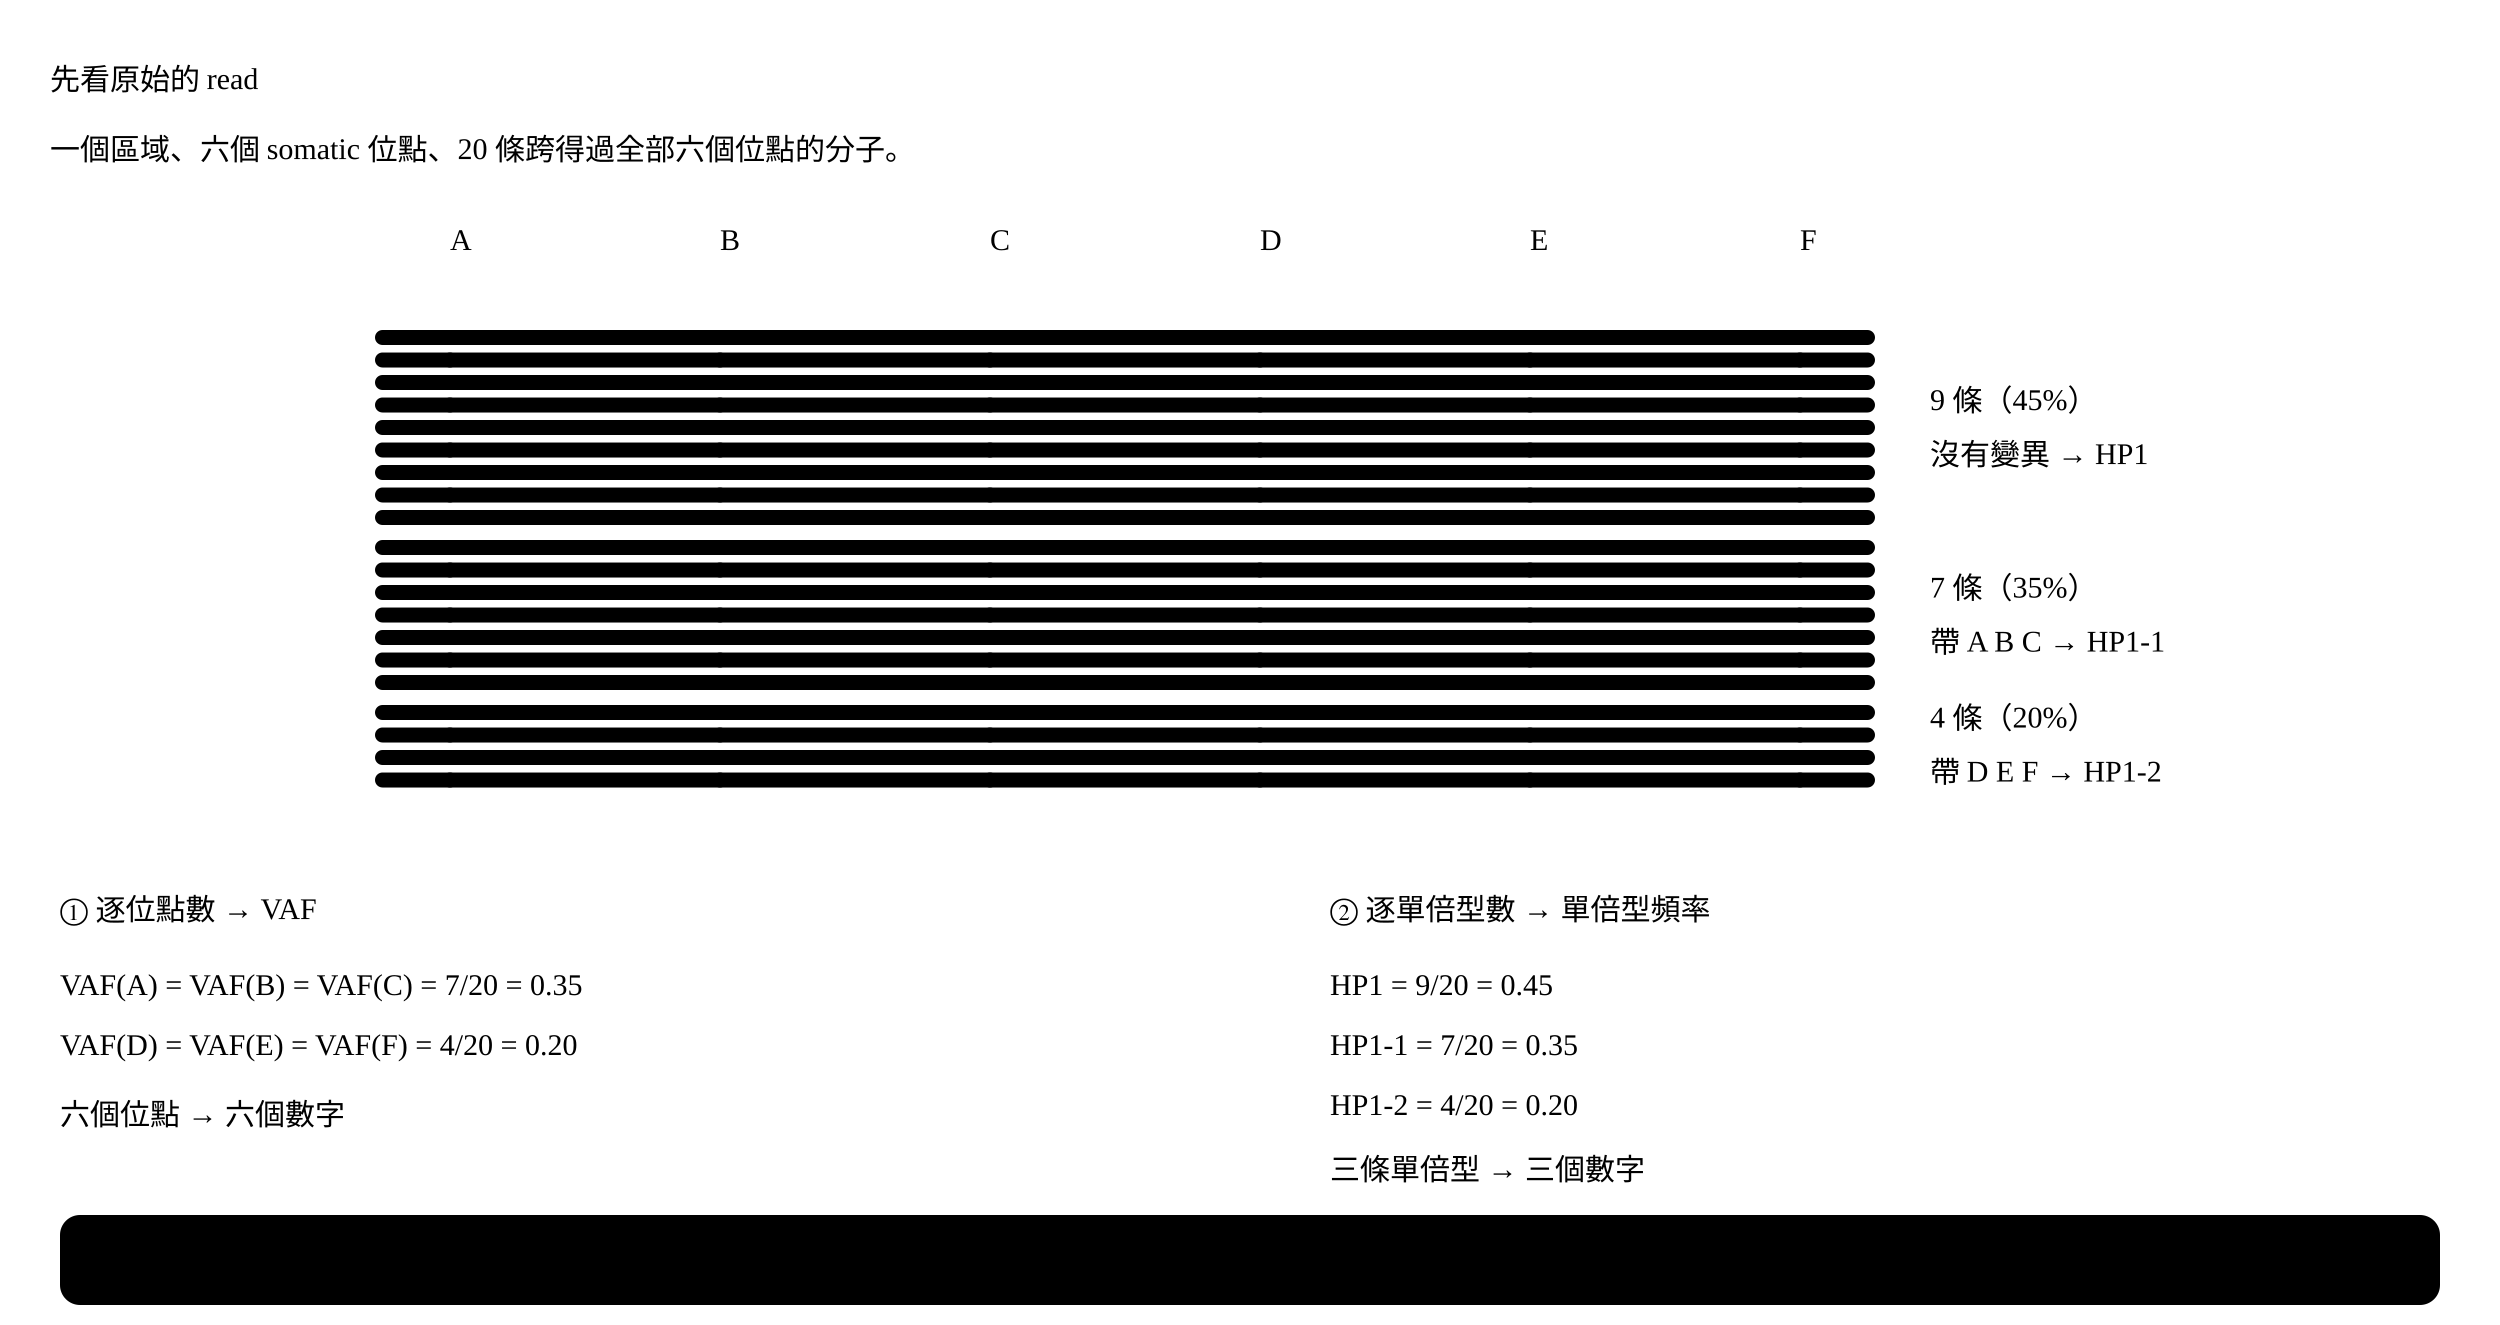
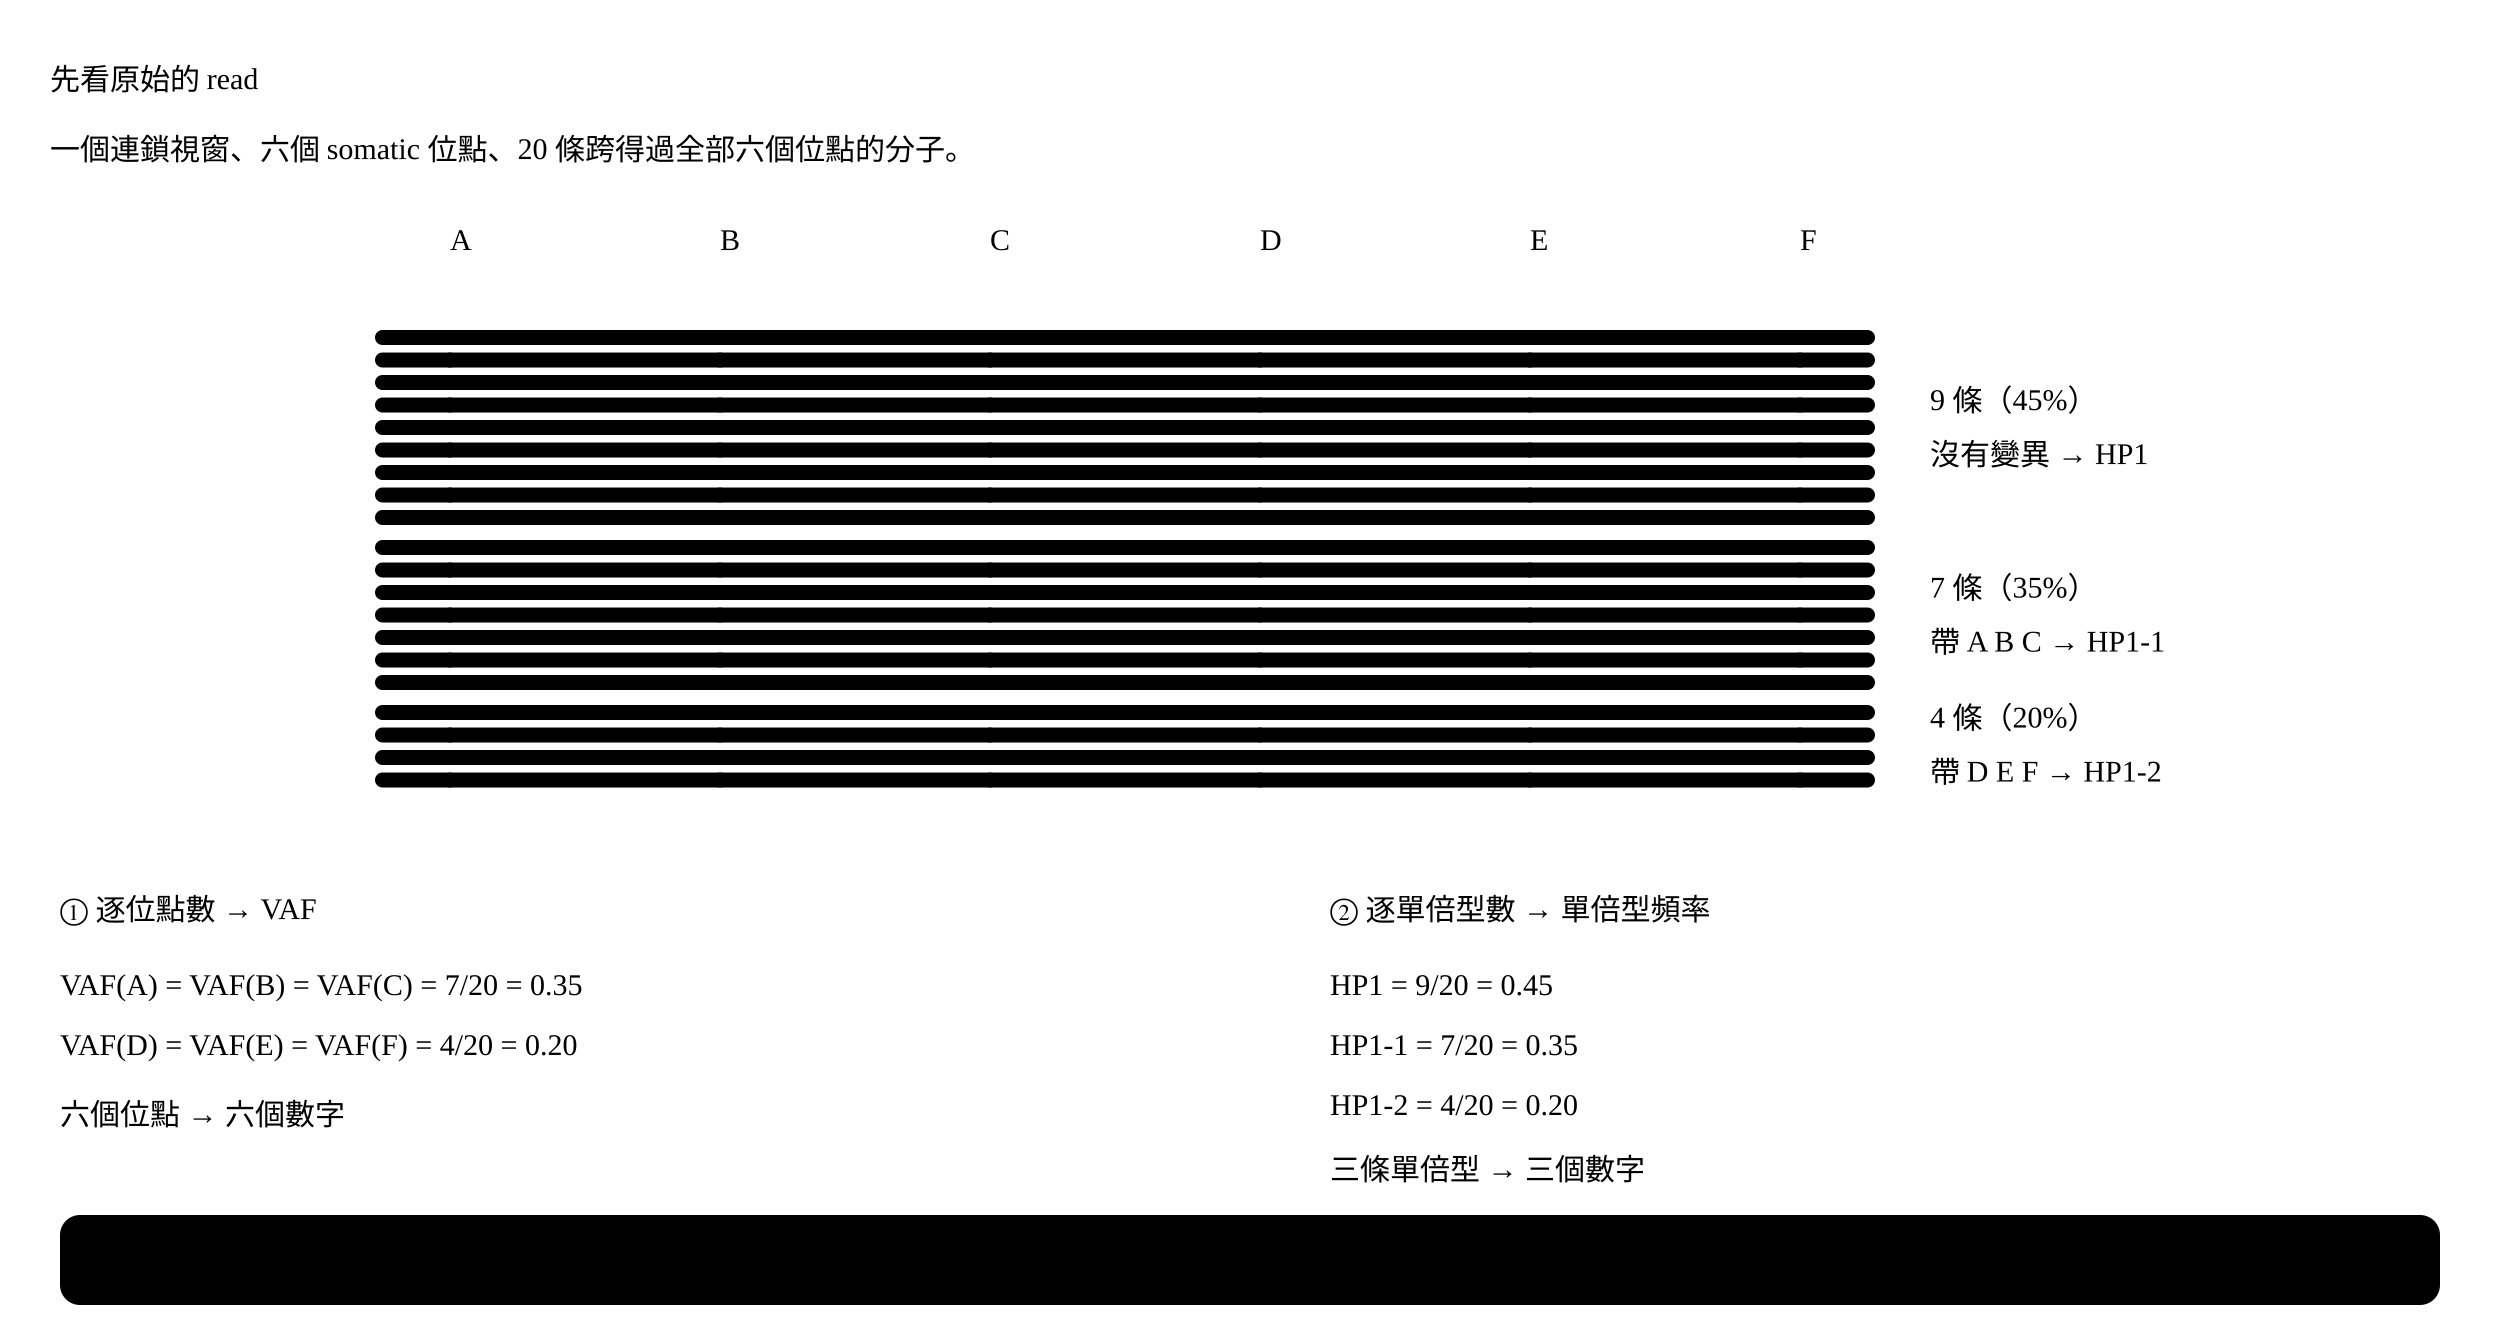
<svg xmlns="http://www.w3.org/2000/svg" viewBox="0 0 1000 530">
  <text class="ttl zh" x="20" y="36">先看原始的 read</text>
-   <text class="anno zh" x="20" y="64">一個區域、六個 somatic 位點、20 條跨得過全部六個位點的分子。</text>
+   <text class="anno zh" x="20" y="64">一個連鎖視窗、六個 somatic 位點、20 條跨得過全部六個位點的分子。</text>
  <text class="tick mono mid" x="180" y="100">A</text>
  <text class="tick mono mid" x="288" y="100">B</text>
  <text class="tick mono mid" x="396" y="100">C</text>
  <text class="tick mono mid" x="504" y="100">D</text>
  <text class="tick mono mid" x="612" y="100">E</text>
  <text class="tick mono mid" x="720" y="100">F</text>
  <line class="axis" x1="140" y1="116" x2="760" y2="116" />
  <rect class="read hp1" x="150" y="132" width="600" height="6" rx="3" />
  <circle class="mark ref" cx="180" cy="135" r="3" />
  <circle class="mark ref" cx="288" cy="135" r="3" />
  <circle class="mark ref" cx="396" cy="135" r="3" />
  <circle class="mark ref" cx="504" cy="135" r="3" />
  <circle class="mark ref" cx="612" cy="135" r="3" />
  <circle class="mark ref" cx="720" cy="135" r="3" />
  <rect class="read hp1" x="150" y="141" width="600" height="6" rx="3" />
  <circle class="mark ref" cx="180" cy="144" r="3" />
  <circle class="mark ref" cx="288" cy="144" r="3" />
  <circle class="mark ref" cx="396" cy="144" r="3" />
  <circle class="mark ref" cx="504" cy="144" r="3" />
  <circle class="mark ref" cx="612" cy="144" r="3" />
  <circle class="mark ref" cx="720" cy="144" r="3" />
  <rect class="read hp1" x="150" y="150" width="600" height="6" rx="3" />
  <circle class="mark ref" cx="180" cy="153" r="3" />
  <circle class="mark ref" cx="288" cy="153" r="3" />
  <circle class="mark ref" cx="396" cy="153" r="3" />
  <circle class="mark ref" cx="504" cy="153" r="3" />
  <circle class="mark ref" cx="612" cy="153" r="3" />
  <circle class="mark ref" cx="720" cy="153" r="3" />
  <rect class="read hp1" x="150" y="159" width="600" height="6" rx="3" />
  <circle class="mark ref" cx="180" cy="162" r="3" />
  <circle class="mark ref" cx="288" cy="162" r="3" />
  <circle class="mark ref" cx="396" cy="162" r="3" />
  <circle class="mark ref" cx="504" cy="162" r="3" />
  <circle class="mark ref" cx="612" cy="162" r="3" />
  <circle class="mark ref" cx="720" cy="162" r="3" />
  <rect class="read hp1" x="150" y="168" width="600" height="6" rx="3" />
  <circle class="mark ref" cx="180" cy="171" r="3" />
  <circle class="mark ref" cx="288" cy="171" r="3" />
  <circle class="mark ref" cx="396" cy="171" r="3" />
  <circle class="mark ref" cx="504" cy="171" r="3" />
  <circle class="mark ref" cx="612" cy="171" r="3" />
  <circle class="mark ref" cx="720" cy="171" r="3" />
  <rect class="read hp1" x="150" y="177" width="600" height="6" rx="3" />
  <circle class="mark ref" cx="180" cy="180" r="3" />
  <circle class="mark ref" cx="288" cy="180" r="3" />
  <circle class="mark ref" cx="396" cy="180" r="3" />
  <circle class="mark ref" cx="504" cy="180" r="3" />
  <circle class="mark ref" cx="612" cy="180" r="3" />
  <circle class="mark ref" cx="720" cy="180" r="3" />
  <rect class="read hp1" x="150" y="186" width="600" height="6" rx="3" />
  <circle class="mark ref" cx="180" cy="189" r="3" />
  <circle class="mark ref" cx="288" cy="189" r="3" />
  <circle class="mark ref" cx="396" cy="189" r="3" />
  <circle class="mark ref" cx="504" cy="189" r="3" />
  <circle class="mark ref" cx="612" cy="189" r="3" />
  <circle class="mark ref" cx="720" cy="189" r="3" />
  <rect class="read hp1" x="150" y="195" width="600" height="6" rx="3" />
  <circle class="mark ref" cx="180" cy="198" r="3" />
  <circle class="mark ref" cx="288" cy="198" r="3" />
  <circle class="mark ref" cx="396" cy="198" r="3" />
  <circle class="mark ref" cx="504" cy="198" r="3" />
  <circle class="mark ref" cx="612" cy="198" r="3" />
  <circle class="mark ref" cx="720" cy="198" r="3" />
  <rect class="read hp1" x="150" y="204" width="600" height="6" rx="3" />
  <circle class="mark ref" cx="180" cy="207" r="3" />
  <circle class="mark ref" cx="288" cy="207" r="3" />
  <circle class="mark ref" cx="396" cy="207" r="3" />
  <circle class="mark ref" cx="504" cy="207" r="3" />
  <circle class="mark ref" cx="612" cy="207" r="3" />
  <circle class="mark ref" cx="720" cy="207" r="3" />
  <rect class="read hp1" x="150" y="216" width="600" height="6" rx="3" />
  <circle class="mark somatic" cx="180" cy="219" r="3" />
  <circle class="mark somatic" cx="288" cy="219" r="3" />
  <circle class="mark somatic" cx="396" cy="219" r="3" />
  <circle class="mark ref" cx="504" cy="219" r="3" />
  <circle class="mark ref" cx="612" cy="219" r="3" />
  <circle class="mark ref" cx="720" cy="219" r="3" />
  <rect class="read hp1" x="150" y="225" width="600" height="6" rx="3" />
  <circle class="mark somatic" cx="180" cy="228" r="3" />
  <circle class="mark somatic" cx="288" cy="228" r="3" />
  <circle class="mark somatic" cx="396" cy="228" r="3" />
  <circle class="mark ref" cx="504" cy="228" r="3" />
  <circle class="mark ref" cx="612" cy="228" r="3" />
  <circle class="mark ref" cx="720" cy="228" r="3" />
  <rect class="read hp1" x="150" y="234" width="600" height="6" rx="3" />
  <circle class="mark somatic" cx="180" cy="237" r="3" />
  <circle class="mark somatic" cx="288" cy="237" r="3" />
  <circle class="mark somatic" cx="396" cy="237" r="3" />
  <circle class="mark ref" cx="504" cy="237" r="3" />
  <circle class="mark ref" cx="612" cy="237" r="3" />
  <circle class="mark ref" cx="720" cy="237" r="3" />
  <rect class="read hp1" x="150" y="243" width="600" height="6" rx="3" />
  <circle class="mark somatic" cx="180" cy="246" r="3" />
  <circle class="mark somatic" cx="288" cy="246" r="3" />
  <circle class="mark somatic" cx="396" cy="246" r="3" />
  <circle class="mark ref" cx="504" cy="246" r="3" />
  <circle class="mark ref" cx="612" cy="246" r="3" />
  <circle class="mark ref" cx="720" cy="246" r="3" />
  <rect class="read hp1" x="150" y="252" width="600" height="6" rx="3" />
  <circle class="mark somatic" cx="180" cy="255" r="3" />
  <circle class="mark somatic" cx="288" cy="255" r="3" />
  <circle class="mark somatic" cx="396" cy="255" r="3" />
  <circle class="mark ref" cx="504" cy="255" r="3" />
  <circle class="mark ref" cx="612" cy="255" r="3" />
  <circle class="mark ref" cx="720" cy="255" r="3" />
  <rect class="read hp1" x="150" y="261" width="600" height="6" rx="3" />
  <circle class="mark somatic" cx="180" cy="264" r="3" />
  <circle class="mark somatic" cx="288" cy="264" r="3" />
  <circle class="mark somatic" cx="396" cy="264" r="3" />
  <circle class="mark ref" cx="504" cy="264" r="3" />
  <circle class="mark ref" cx="612" cy="264" r="3" />
  <circle class="mark ref" cx="720" cy="264" r="3" />
  <rect class="read hp1" x="150" y="270" width="600" height="6" rx="3" />
  <circle class="mark somatic" cx="180" cy="273" r="3" />
  <circle class="mark somatic" cx="288" cy="273" r="3" />
  <circle class="mark somatic" cx="396" cy="273" r="3" />
  <circle class="mark ref" cx="504" cy="273" r="3" />
  <circle class="mark ref" cx="612" cy="273" r="3" />
  <circle class="mark ref" cx="720" cy="273" r="3" />
  <rect class="read hp1" x="150" y="282" width="600" height="6" rx="3" />
  <circle class="mark ref" cx="180" cy="285" r="3" />
  <circle class="mark ref" cx="288" cy="285" r="3" />
  <circle class="mark ref" cx="396" cy="285" r="3" />
  <circle class="mark somatic" cx="504" cy="285" r="3" />
  <circle class="mark somatic" cx="612" cy="285" r="3" />
  <circle class="mark somatic" cx="720" cy="285" r="3" />
  <rect class="read hp1" x="150" y="291" width="600" height="6" rx="3" />
  <circle class="mark ref" cx="180" cy="294" r="3" />
  <circle class="mark ref" cx="288" cy="294" r="3" />
  <circle class="mark ref" cx="396" cy="294" r="3" />
  <circle class="mark somatic" cx="504" cy="294" r="3" />
  <circle class="mark somatic" cx="612" cy="294" r="3" />
  <circle class="mark somatic" cx="720" cy="294" r="3" />
  <rect class="read hp1" x="150" y="300" width="600" height="6" rx="3" />
  <circle class="mark ref" cx="180" cy="303" r="3" />
  <circle class="mark ref" cx="288" cy="303" r="3" />
  <circle class="mark ref" cx="396" cy="303" r="3" />
  <circle class="mark somatic" cx="504" cy="303" r="3" />
  <circle class="mark somatic" cx="612" cy="303" r="3" />
  <circle class="mark somatic" cx="720" cy="303" r="3" />
  <rect class="read hp1" x="150" y="309" width="600" height="6" rx="3" />
  <circle class="mark ref" cx="180" cy="312" r="3" />
  <circle class="mark ref" cx="288" cy="312" r="3" />
  <circle class="mark ref" cx="396" cy="312" r="3" />
  <circle class="mark somatic" cx="504" cy="312" r="3" />
  <circle class="mark somatic" cx="612" cy="312" r="3" />
  <circle class="mark somatic" cx="720" cy="312" r="3" />
  <text class="tick zh" x="772" y="164">9 條（45%）</text>
  <text class="tick zh" x="772" y="186">沒有變異 → HP1</text>
  <text class="tick zh" x="772" y="239">7 條（35%）</text>
  <text class="tick zh" x="772" y="261">帶 A B C → HP1-1</text>
  <text class="tick zh" x="772" y="291">4 條（20%）</text>
  <text class="tick zh" x="772" y="313">帶 D E F → HP1-2</text>
  <line class="guide" x1="24" y1="340" x2="976" y2="340" />
  <text class="anno bold zh" x="24" y="368">① 逐<tspan class="bad">位點</tspan>數 → VAF</text>
  <text class="tick mono" x="24" y="398">VAF(A) = VAF(B) = VAF(C) = 7/20 = 0.35</text>
  <text class="tick mono" x="24" y="422">VAF(D) = VAF(E) = VAF(F) = 4/20 = 0.20</text>
  <text class="tick zh" x="24" y="450">六個位點 → 六個數字</text>
  <text class="anno bold zh" x="532" y="368">② 逐<tspan class="ok">單倍型</tspan>數 → 單倍型頻率</text>
  <text class="tick mono" x="532" y="398">HP1   = 9/20 = 0.45</text>
  <text class="tick mono" x="532" y="422">HP1-1 = 7/20 = 0.35</text>
  <text class="tick mono" x="532" y="446">HP1-2 = 4/20 = 0.20</text>
  <text class="tick zh" x="532" y="472">三條單倍型 → 三個數字</text>
  <rect class="box accent" x="24" y="486" width="952" height="36" rx="8" />
  <text class="tick zh" x="48" y="510">沒有分子同時帶 A B C 與 D E F，所以 HP1-1 與 HP1-2 是<tspan class="bold">兄弟</tspan> —— 而這只有在一條分子跨得過這六個位點時才數得出來。</text>
</svg>
